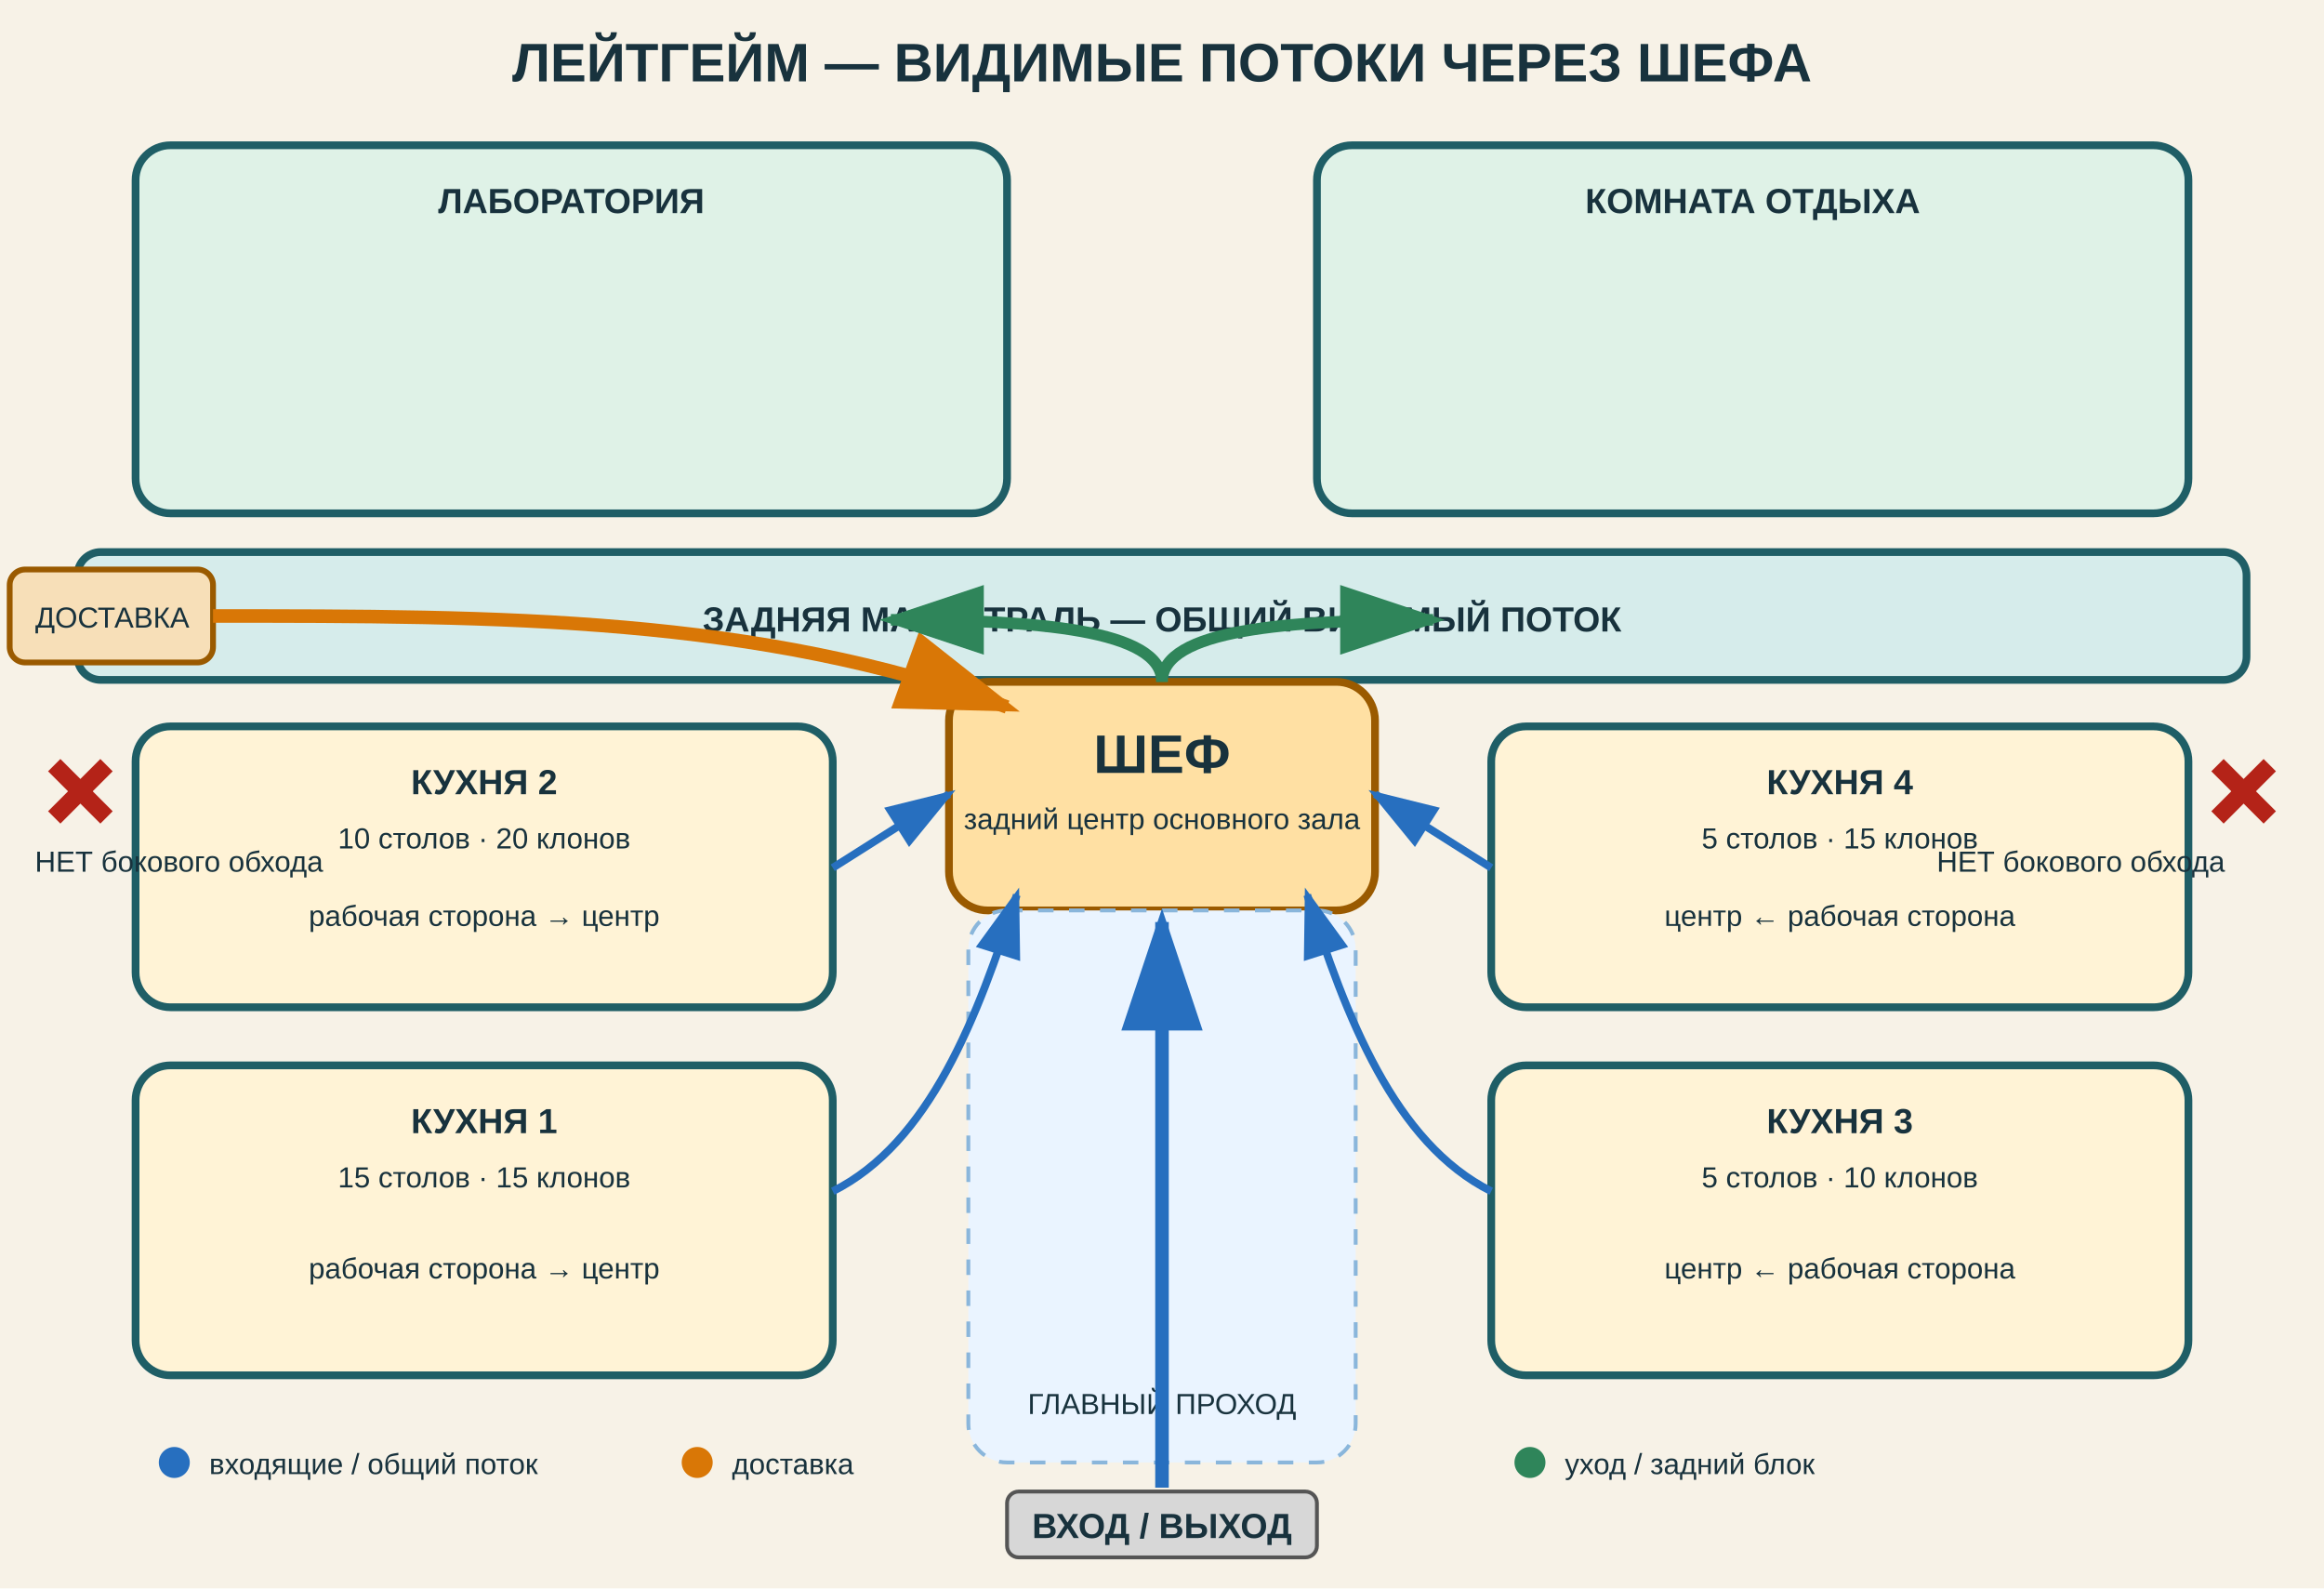
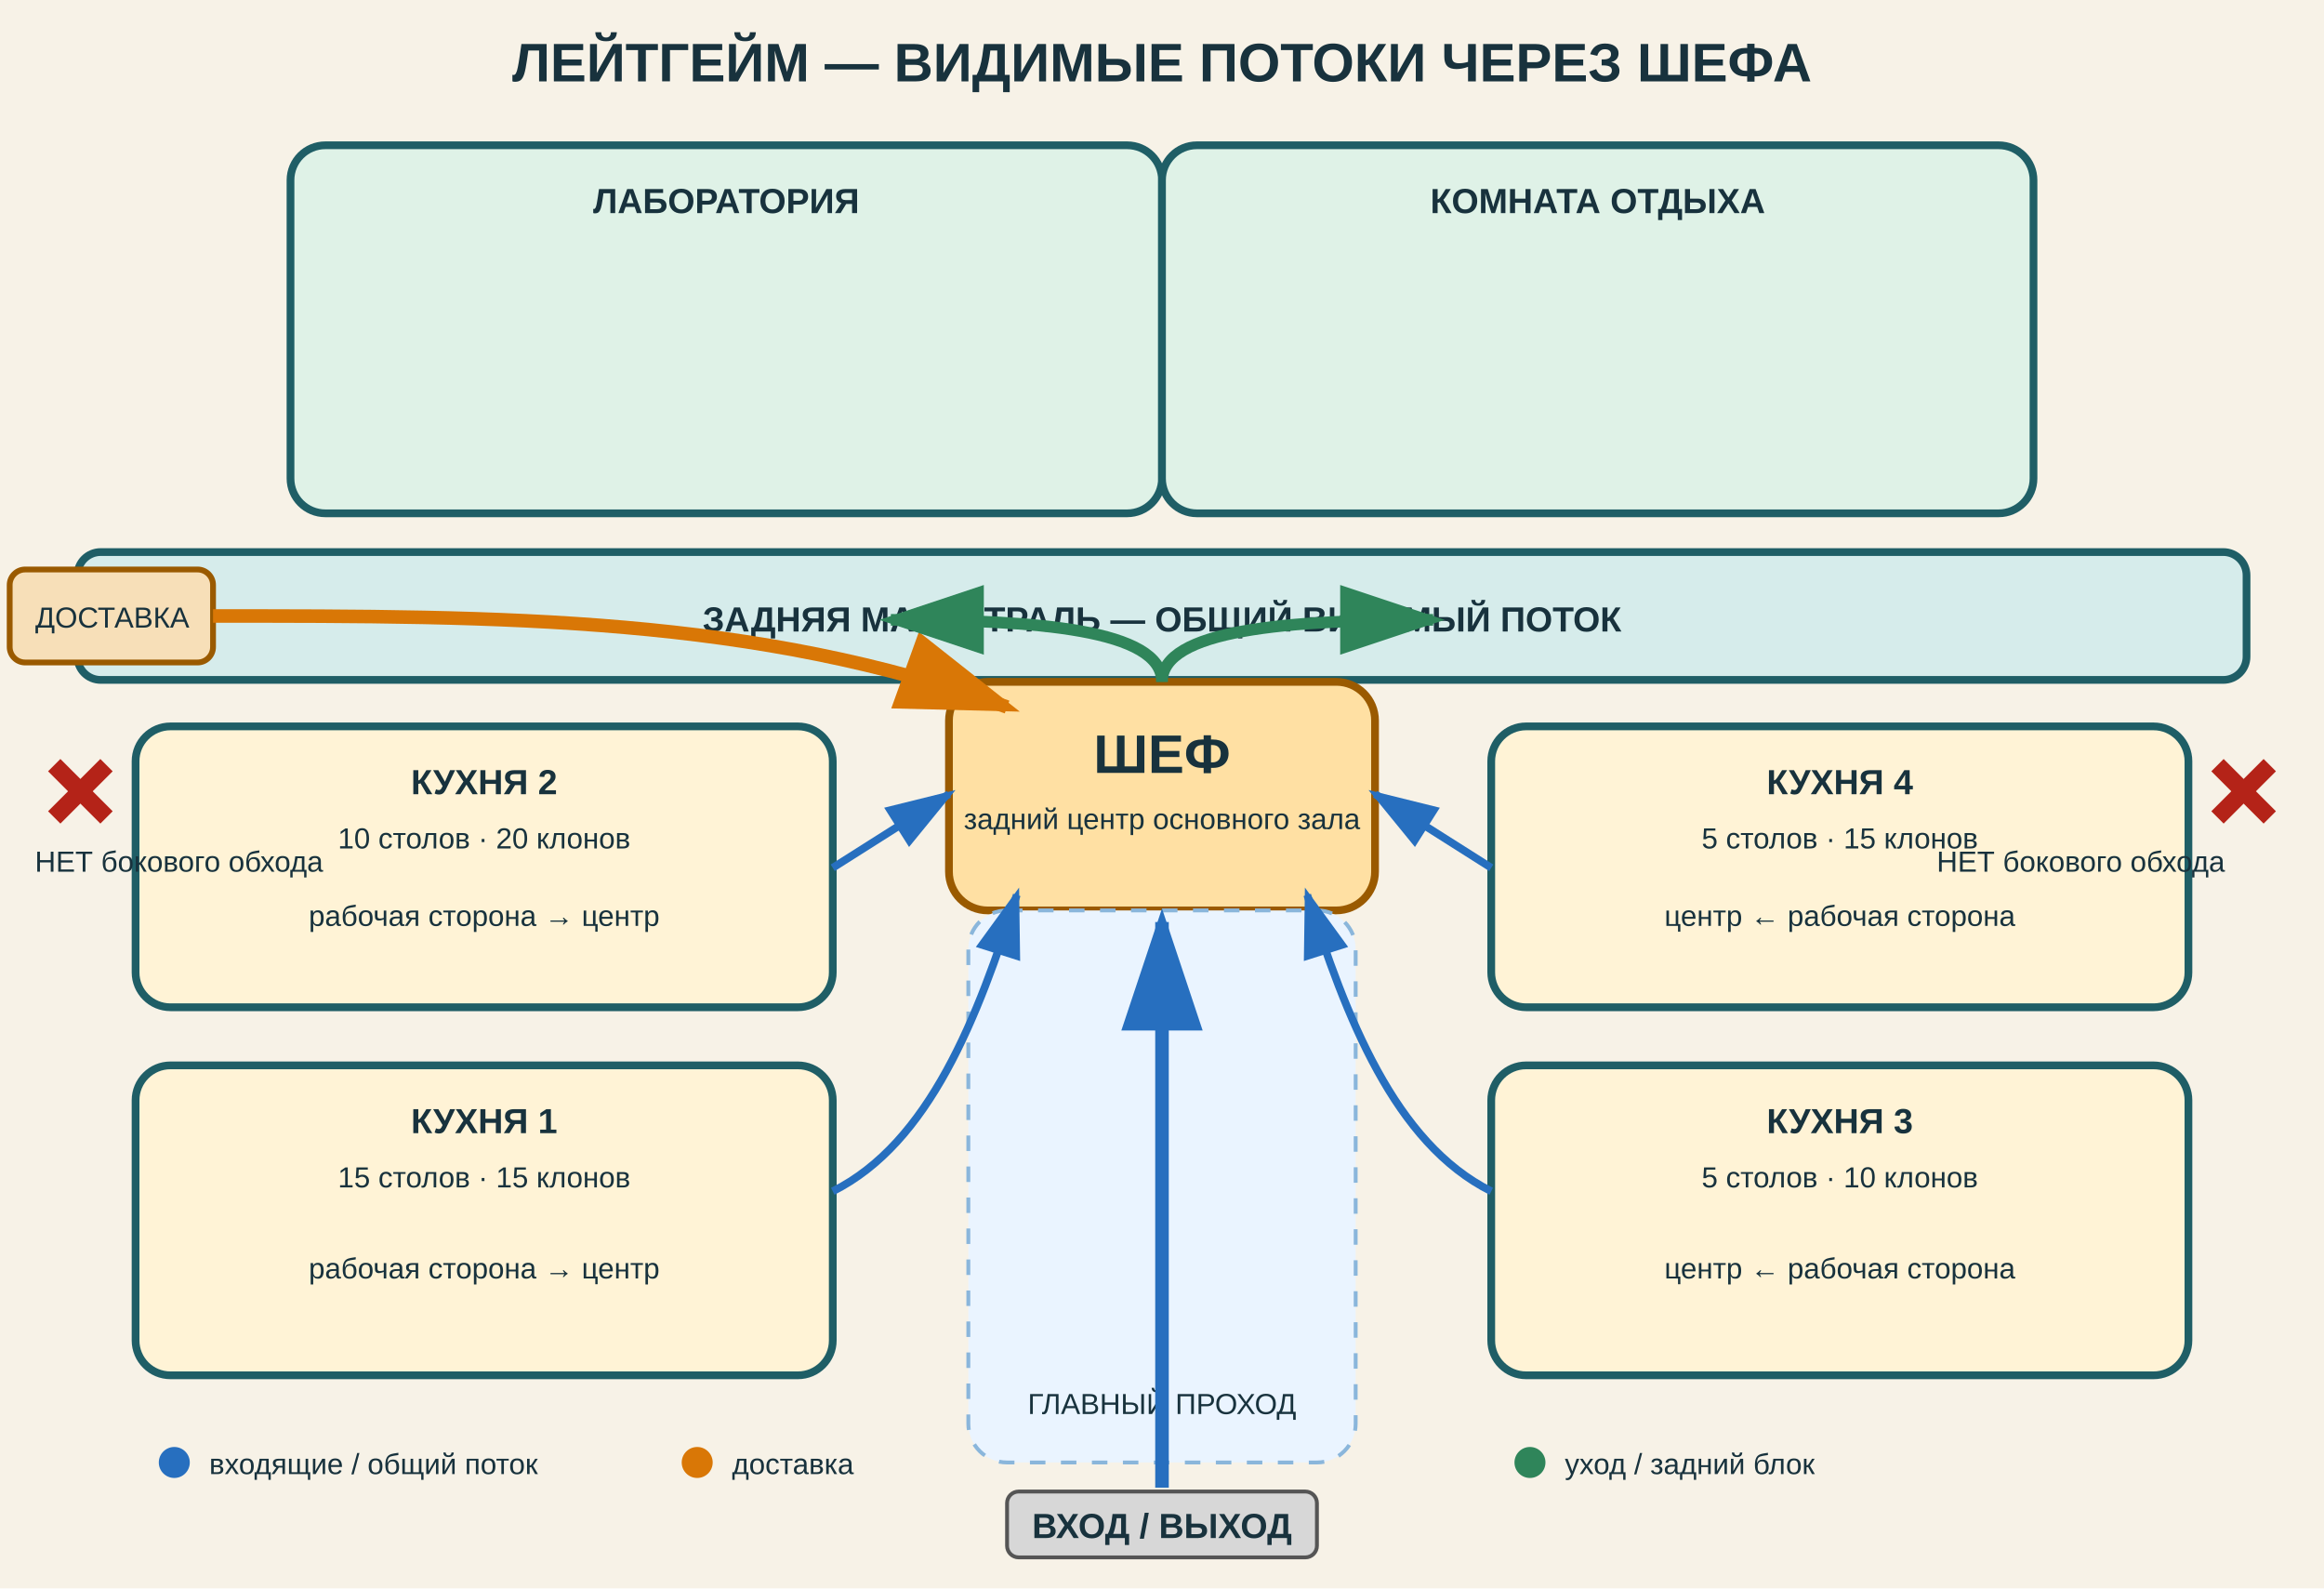
<svg xmlns="http://www.w3.org/2000/svg" width="1200" height="820" viewBox="0 0 1200 820">
  <defs>
    <marker id="arrowBlue" markerWidth="10" markerHeight="10" refX="8" refY="3" orient="auto">
      <path d="M0,0 L0,6 L9,3 z" fill="#276fbf" />
    </marker>
    <marker id="arrowOrange" markerWidth="10" markerHeight="10" refX="8" refY="3" orient="auto">
      <path d="M0,0 L0,6 L9,3 z" fill="#d97706" />
    </marker>
    <marker id="arrowGreen" markerWidth="10" markerHeight="10" refX="8" refY="3" orient="auto">
      <path d="M0,0 L0,6 L9,3 z" fill="#2f855a" />
    </marker>
    <style>
    .t{font-family:Arial,sans-serif;fill:#18323d}.h{font-size:28px;font-weight:700}.m{font-size:18px;font-weight:700}.s{font-size:15px}
    .room{stroke:#1f5e66;stroke-width:4;rx:18}.k{fill:#fff3d6}.back{fill:#dff2e7}.chef{fill:#ffe0a3;stroke:#9a5a00;stroke-width:4;rx:20}
    .spine{fill:#eaf4ff;stroke:#8ab6db;stroke-width:2;stroke-dasharray:8 8}.wall{stroke:#1f5e66;stroke-width:18;stroke-linecap:round}
  </style>
  </defs>
  <rect width="1200" height="820" fill="#f7f2e7" />
  <text x="600" y="42" text-anchor="middle" class="t h">ЛЕЙТГЕЙМ — ВИДИМЫЕ ПОТОКИ ЧЕРЕЗ ШЕФА</text>
-   <rect x="70" y="75" width="450" height="190" class="room back" />
-   <text x="295" y="110" text-anchor="middle" class="t m">ЛАБОРАТОРИЯ</text>
-   <rect x="680" y="75" width="450" height="190" class="room back" />
-   <text x="905" y="110" text-anchor="middle" class="t m">КОМНАТА ОТДЫХА</text>
+   <rect x="150" y="75" width="450" height="190" class="room back" />
+   <text x="375" y="110" text-anchor="middle" class="t m">ЛАБОРАТОРИЯ</text>
+   <rect x="600" y="75" width="450" height="190" class="room back" />
+   <text x="825" y="110" text-anchor="middle" class="t m">КОМНАТА ОТДЫХА</text>
  <rect x="40" y="285" width="1120" height="66" fill="#d6eceb" stroke="#1f5e66" stroke-width="4" rx="12" />
  <text x="600" y="326" text-anchor="middle" class="t m">ЗАДНЯЯ МАГИСТРАЛЬ — ОБЩИЙ ВИДИМЫЙ ПОТОК</text>
  <rect x="490" y="352" width="220" height="118" class="chef" />
  <text x="600" y="399" text-anchor="middle" class="t h">ШЕФ</text>
  <text x="600" y="428" text-anchor="middle" class="t s">задний центр основного зала</text>
  <rect x="70" y="375" width="360" height="145" class="room k" />
  <text x="250" y="410" text-anchor="middle" class="t m">КУХНЯ 2</text>
  <text x="250" y="438" text-anchor="middle" class="t s">10 столов · 20 клонов</text>
  <text x="250" y="478" text-anchor="middle" class="t s">рабочая сторона → центр</text>
  <rect x="770" y="375" width="360" height="145" class="room k" />
  <text x="950" y="410" text-anchor="middle" class="t m">КУХНЯ 4</text>
  <text x="950" y="438" text-anchor="middle" class="t s">5 столов · 15 клонов</text>
  <text x="950" y="478" text-anchor="middle" class="t s">центр ← рабочая сторона</text>
  <rect x="70" y="550" width="360" height="160" class="room k" />
  <text x="250" y="585" text-anchor="middle" class="t m">КУХНЯ 1</text>
  <text x="250" y="613" text-anchor="middle" class="t s">15 столов · 15 клонов</text>
  <text x="250" y="660" text-anchor="middle" class="t s">рабочая сторона → центр</text>
  <rect x="770" y="550" width="360" height="160" class="room k" />
  <text x="950" y="585" text-anchor="middle" class="t m">КУХНЯ 3</text>
  <text x="950" y="613" text-anchor="middle" class="t s">5 столов · 10 клонов</text>
  <text x="950" y="660" text-anchor="middle" class="t s">центр ← рабочая сторона</text>
  <rect x="500" y="470" width="200" height="285" class="spine" rx="20" />
  <text x="600" y="730" text-anchor="middle" class="t s">ГЛАВНЫЙ ПРОХОД</text>
  <rect x="520" y="770" width="160" height="34" fill="#d7d7d7" stroke="#555" stroke-width="2" rx="6" />
  <text x="600" y="794" text-anchor="middle" class="t m">ВХОД / ВЫХОД</text>
  <rect x="5" y="294" width="105" height="48" fill="#f7dfb8" stroke="#9a5a00" stroke-width="3" rx="8" />
  <text x="58" y="324" text-anchor="middle" class="t s">ДОСТАВКА</text>
  <path d="M110 318 C260 318 390 318 520 365" fill="none" stroke="#d97706" stroke-width="7" marker-end="url(#arrowOrange)" />
  <path d="M600 768 L600 476" fill="none" stroke="#276fbf" stroke-width="7" marker-end="url(#arrowBlue)" />
  <path d="M600 352 C600 325 535 320 460 320" fill="none" stroke="#2f855a" stroke-width="6" marker-end="url(#arrowGreen)" />
  <path d="M600 352 C600 325 665 320 740 320" fill="none" stroke="#2f855a" stroke-width="6" marker-end="url(#arrowGreen)" />
  <path d="M430 448 L490 410" fill="none" stroke="#276fbf" stroke-width="4" marker-end="url(#arrowBlue)" />
  <path d="M770 448 L710 410" fill="none" stroke="#276fbf" stroke-width="4" marker-end="url(#arrowBlue)" />
  <path d="M430 615 C480 590 505 525 525 462" fill="none" stroke="#276fbf" stroke-width="4" marker-end="url(#arrowBlue)" />
  <path d="M770 615 C720 590 695 525 675 462" fill="none" stroke="#276fbf" stroke-width="4" marker-end="url(#arrowBlue)" />
  <line x1="28" y1="395" x2="55" y2="422" stroke="#b42318" stroke-width="9" />
  <line x1="55" y1="395" x2="28" y2="422" stroke="#b42318" stroke-width="9" />
  <text x="18" y="450" class="t s" fill="#b42318">НЕТ бокового обхода</text>
  <line x1="1145" y1="395" x2="1172" y2="422" stroke="#b42318" stroke-width="9" />
  <line x1="1172" y1="395" x2="1145" y2="422" stroke="#b42318" stroke-width="9" />
  <text x="1000" y="450" class="t s" fill="#b42318">НЕТ бокового обхода</text>
  <circle cx="90" cy="755" r="8" fill="#276fbf" />
  <text x="108" y="761" class="t s">входящие / общий поток</text>
  <circle cx="360" cy="755" r="8" fill="#d97706" />
  <text x="378" y="761" class="t s">доставка</text>
  <circle cx="790" cy="755" r="8" fill="#2f855a" />
  <text x="808" y="761" class="t s">уход / задний блок</text>
</svg>
